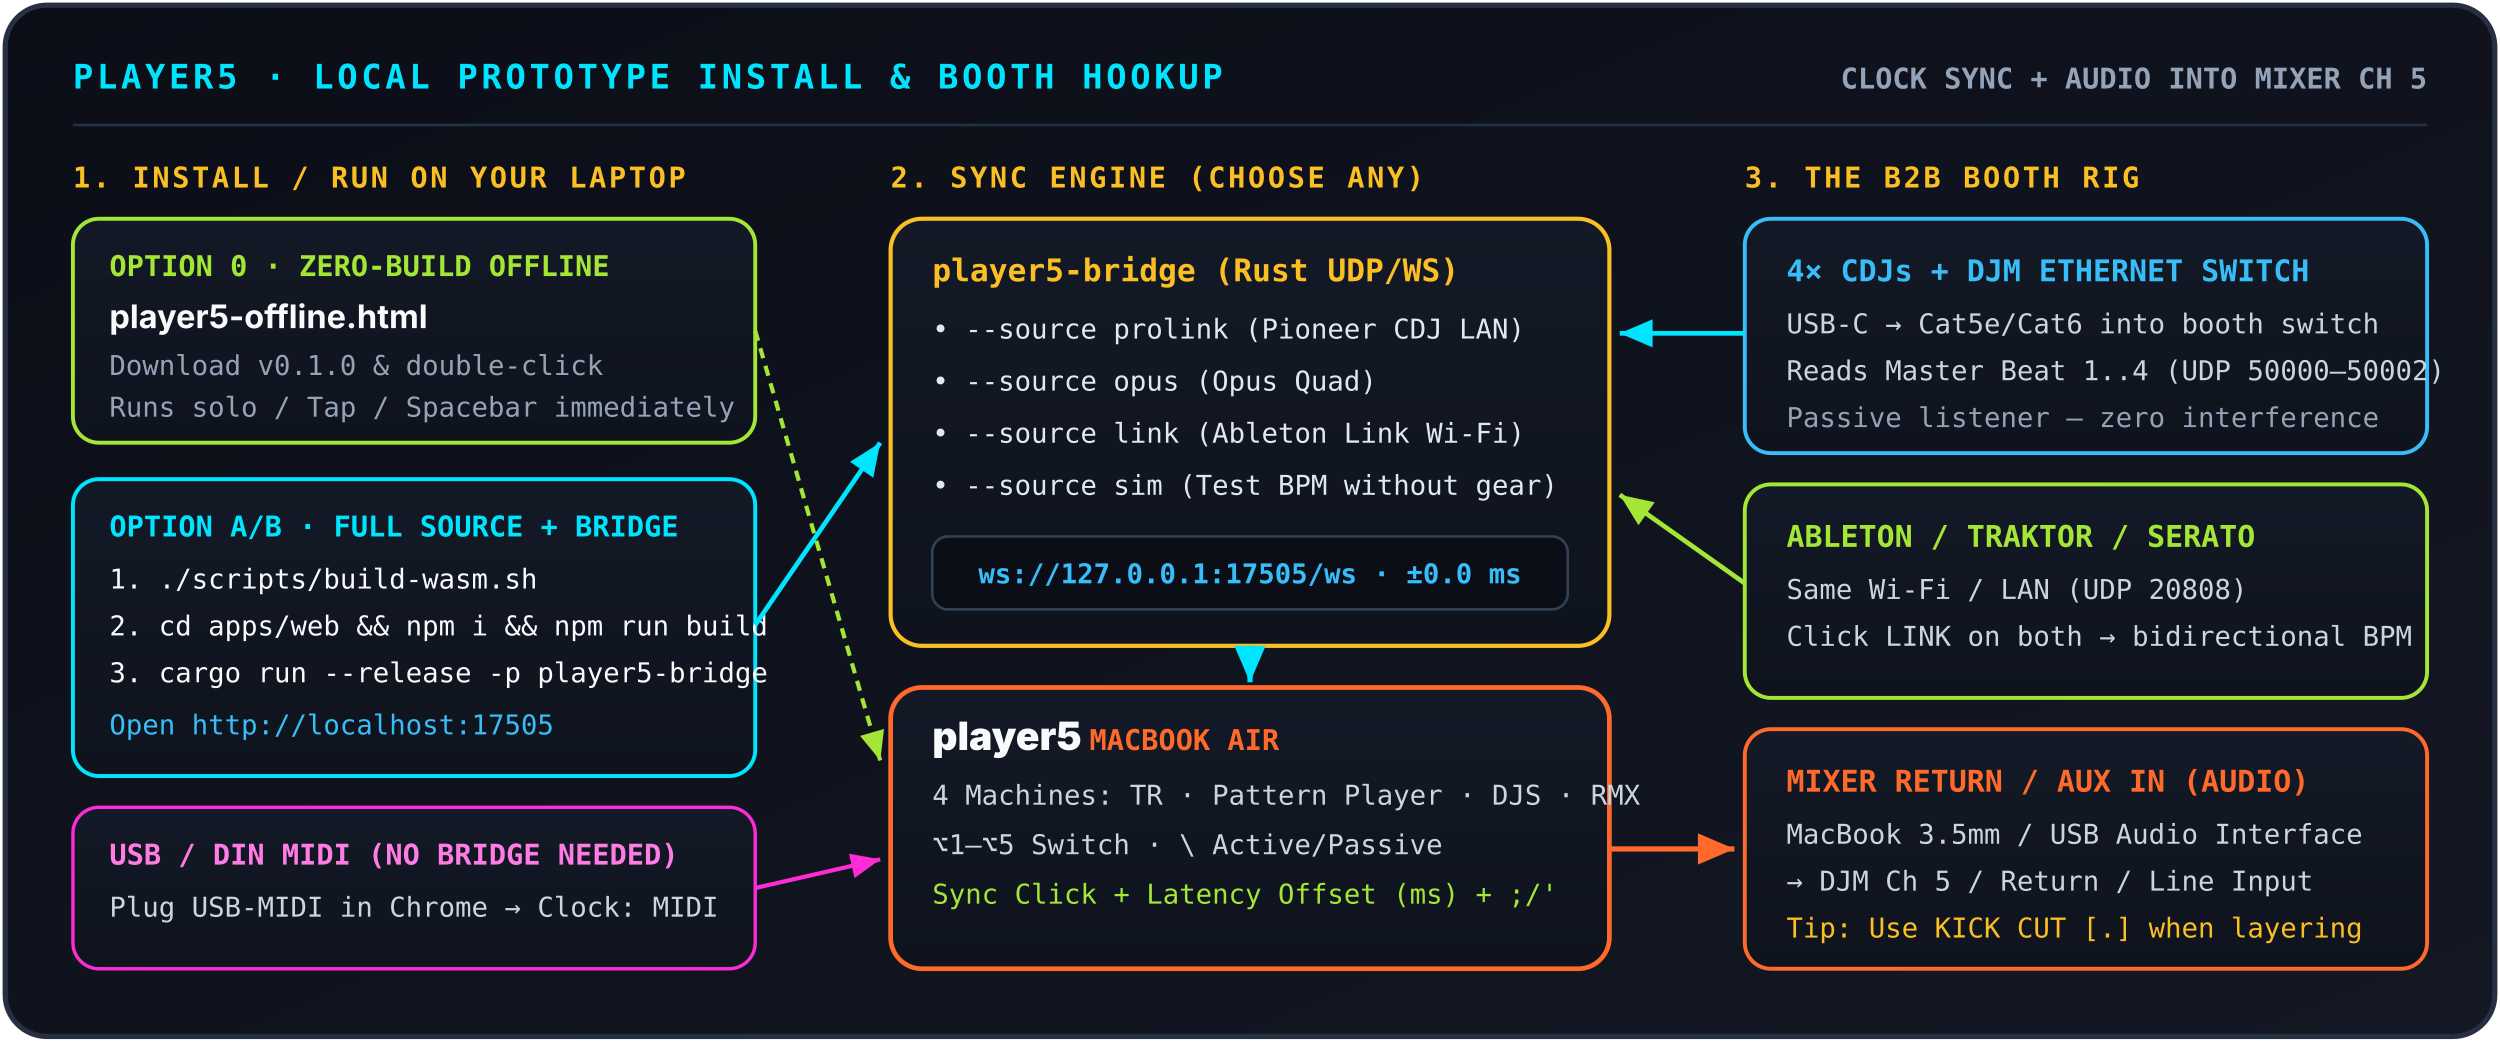
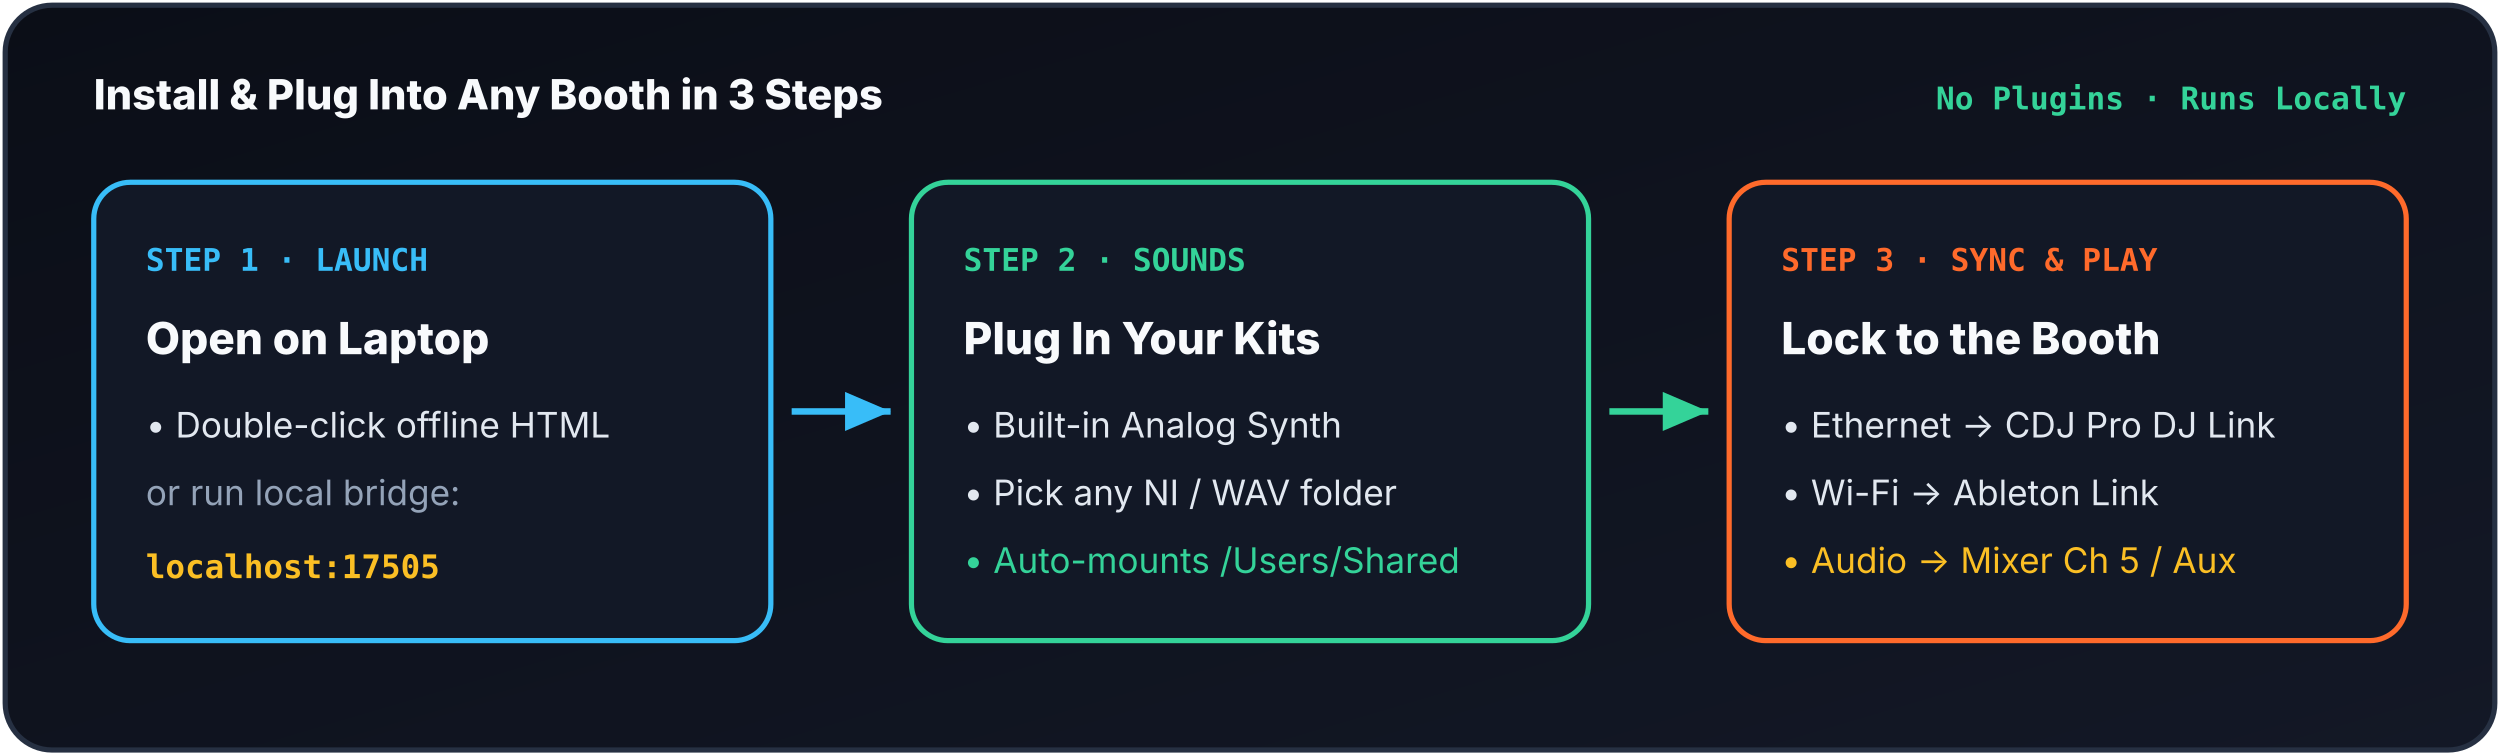
- <svg xmlns="http://www.w3.org/2000/svg" viewBox="0 0 960 400" width="960" height="400" role="img" aria-label="player5 local installation and booth sync architecture diagram">
+ <svg xmlns="http://www.w3.org/2000/svg" viewBox="0 0 960 290" width="960" height="290" role="img" aria-label="Simple 3-step install and DJ booth connection flow">
  <defs>
-     <linearGradient id="cardBg" x1="0%" y1="0%" x2="100%" y2="100%">
+     <linearGradient id="bgSt" x1="0%" y1="0%" x2="100%" y2="100%">
      <stop offset="0%" stop-color="#0b0e17" />
-       <stop offset="100%" stop-color="#141824" />
+       <stop offset="100%" stop-color="#131826" />
    </linearGradient>
-     <linearGradient id="boxDark" x1="0%" y1="0%" x2="0%" y2="100%">
-       <stop offset="0%" stop-color="#131926" />
-       <stop offset="100%" stop-color="#0e131d" />
-     </linearGradient>
-     <marker id="arrowCyan" markerWidth="8" markerHeight="8" refX="7" refY="4" orient="auto">
-       <path d="M0,1 L7,4 L0,7 Z" fill="#00e5ff" />
+     <marker id="arr" markerWidth="8" markerHeight="8" refX="7" refY="4" orient="auto">
+       <path d="M0,1 L7,4 L0,7 Z" fill="#38bdf8" />
    </marker>
-     <marker id="arrowOrange" markerWidth="8" markerHeight="8" refX="7" refY="4" orient="auto">
-       <path d="M0,1 L7,4 L0,7 Z" fill="#ff6a2b" />
-     </marker>
-     <marker id="arrowGreen" markerWidth="8" markerHeight="8" refX="7" refY="4" orient="auto">
-       <path d="M0,1 L7,4 L0,7 Z" fill="#a3e635" />
-     </marker>
-     <marker id="arrowPink" markerWidth="8" markerHeight="8" refX="7" refY="4" orient="auto">
-       <path d="M0,1 L7,4 L0,7 Z" fill="#ff2bd6" />
+     <marker id="arrG" markerWidth="8" markerHeight="8" refX="7" refY="4" orient="auto">
+       <path d="M0,1 L7,4 L0,7 Z" fill="#34d399" />
    </marker>
  </defs>
-   <rect x="2" y="2" width="956" height="396" rx="16" fill="url(#cardBg)" stroke="#263042" stroke-width="2" />
-   <text x="28" y="34" font-family="ui-monospace, SFMono-Regular, Menlo, monospace" font-size="13" font-weight="800" letter-spacing="1.4" fill="#00e5ff">PLAYER5 · LOCAL PROTOTYPE INSTALL &amp; BOOTH HOOKUP</text>
-   <text x="932" y="34" text-anchor="end" font-family="ui-monospace, SFMono-Regular, Menlo, monospace" font-size="11" font-weight="700" fill="#94a3b8">CLOCK SYNC + AUDIO INTO MIXER CH 5</text>
-   <line x1="28" y1="48" x2="932" y2="48" stroke="#243044" stroke-width="1" />
-   <text x="28" y="72" font-family="ui-monospace, SFMono-Regular, Menlo, monospace" font-size="11" font-weight="800" letter-spacing="1" fill="#fbbf24">1. INSTALL / RUN ON YOUR LAPTOP</text>
-   <rect x="28" y="84" width="262" height="86" rx="10" fill="url(#boxDark)" stroke="#a3e635" stroke-width="1.5" />
-   <text x="42" y="106" font-family="ui-monospace, SFMono-Regular, Menlo, monospace" font-size="11" font-weight="800" fill="#a3e635">OPTION 0 · ZERO-BUILD OFFLINE</text>
-   <text x="42" y="126" font-family="system-ui, -apple-system, sans-serif" font-size="12.5" font-weight="700" fill="#f8fafc">player5-offline.html</text>
-   <text x="42" y="144" font-family="ui-monospace, SFMono-Regular, Menlo, monospace" font-size="10.5" fill="#94a3b8">Download v0.1.0 &amp; double-click</text>
-   <text x="42" y="160" font-family="ui-monospace, SFMono-Regular, Menlo, monospace" font-size="10.5" fill="#94a3b8">Runs solo / Tap / Spacebar immediately</text>
-   <rect x="28" y="184" width="262" height="114" rx="10" fill="url(#boxDark)" stroke="#00e5ff" stroke-width="1.5" />
-   <text x="42" y="206" font-family="ui-monospace, SFMono-Regular, Menlo, monospace" font-size="11" font-weight="800" fill="#00e5ff">OPTION A/B · FULL SOURCE + BRIDGE</text>
-   <text x="42" y="226" font-family="ui-monospace, SFMono-Regular, Menlo, monospace" font-size="10.5" fill="#f8fafc">1. ./scripts/build-wasm.sh</text>
-   <text x="42" y="244" font-family="ui-monospace, SFMono-Regular, Menlo, monospace" font-size="10.5" fill="#f8fafc">2. cd apps/web &amp;&amp; npm i &amp;&amp; npm run build</text>
-   <text x="42" y="262" font-family="ui-monospace, SFMono-Regular, Menlo, monospace" font-size="10.5" fill="#f8fafc">3. cargo run --release -p player5-bridge</text>
-   <text x="42" y="282" font-family="ui-monospace, SFMono-Regular, Menlo, monospace" font-size="10.5" fill="#38bdf8">Open http://localhost:17505</text>
-   <rect x="28" y="310" width="262" height="62" rx="10" fill="url(#boxDark)" stroke="#ff2bd6" stroke-width="1.3" />
-   <text x="42" y="332" font-family="ui-monospace, SFMono-Regular, Menlo, monospace" font-size="11" font-weight="800" fill="#ff7ce5">USB / DIN MIDI (NO BRIDGE NEEDED)</text>
-   <text x="42" y="352" font-family="ui-monospace, SFMono-Regular, Menlo, monospace" font-size="10.5" fill="#cbd5e1">Plug USB-MIDI in Chrome → Clock: MIDI</text>
-   <text x="342" y="72" font-family="ui-monospace, SFMono-Regular, Menlo, monospace" font-size="11" font-weight="800" letter-spacing="1" fill="#fbbf24">2. SYNC ENGINE (CHOOSE ANY)</text>
-   <rect x="342" y="84" width="276" height="164" rx="12" fill="url(#boxDark)" stroke="#fbbf24" stroke-width="1.6" />
-   <text x="358" y="108" font-family="ui-monospace, SFMono-Regular, Menlo, monospace" font-size="12" font-weight="800" fill="#fbbf24">player5-bridge (Rust UDP/WS)</text>
-   <text x="358" y="130" font-family="ui-monospace, SFMono-Regular, Menlo, monospace" font-size="10.5" fill="#e2e8f0">• --source prolink   (Pioneer CDJ LAN)</text>
-   <text x="358" y="150" font-family="ui-monospace, SFMono-Regular, Menlo, monospace" font-size="10.5" fill="#e2e8f0">• --source opus      (Opus Quad)</text>
-   <text x="358" y="170" font-family="ui-monospace, SFMono-Regular, Menlo, monospace" font-size="10.5" fill="#e2e8f0">• --source link      (Ableton Link Wi-Fi)</text>
-   <text x="358" y="190" font-family="ui-monospace, SFMono-Regular, Menlo, monospace" font-size="10.5" fill="#e2e8f0">• --source sim       (Test BPM without gear)</text>
-   <rect x="358" y="206" width="244" height="28" rx="6" fill="#0b0e17" stroke="#334155" stroke-width="1" />
-   <text x="480" y="224" text-anchor="middle" font-family="ui-monospace, SFMono-Regular, Menlo, monospace" font-size="10.5" font-weight="700" fill="#38bdf8">ws://127.0.0.1:17505/ws · ±0.0 ms</text>
-   <rect x="342" y="264" width="276" height="108" rx="12" fill="url(#boxDark)" stroke="#ff6a2b" stroke-width="1.8" />
-   <text x="358" y="288" font-family="system-ui, -apple-system, sans-serif" font-size="15" font-weight="900" fill="#f8fafc">player5 <tspan font-family="ui-monospace, Menlo, monospace" font-size="11" fill="#ff6a2b">MACBOOK AIR</tspan>
+   <rect x="2" y="2" width="956" height="286" rx="18" fill="url(#bgSt)" stroke="#263042" stroke-width="2" />
+   <text x="36" y="42" font-family="system-ui, -apple-system, sans-serif" font-size="16" font-weight="800" fill="#f8fafc">
+     Install &amp; Plug Into Any Booth in 3 Steps
  </text>
-   <text x="358" y="309" font-family="ui-monospace, SFMono-Regular, Menlo, monospace" font-size="10.5" fill="#cbd5e1">4 Machines: TR · Pattern Player · DJS · RMX</text>
-   <text x="358" y="328" font-family="ui-monospace, SFMono-Regular, Menlo, monospace" font-size="10.5" fill="#cbd5e1">⌥1–⌥5 Switch · \ Active/Passive</text>
-   <text x="358" y="347" font-family="ui-monospace, SFMono-Regular, Menlo, monospace" font-size="10.5" fill="#a3e635">Sync Click + Latency Offset (ms) + ;/'</text>
-   <text x="670" y="72" font-family="ui-monospace, SFMono-Regular, Menlo, monospace" font-size="11" font-weight="800" letter-spacing="1" fill="#fbbf24">3. THE B2B BOOTH RIG</text>
-   <rect x="670" y="84" width="262" height="90" rx="10" fill="url(#boxDark)" stroke="#38bdf8" stroke-width="1.5" />
-   <text x="686" y="108" font-family="ui-monospace, SFMono-Regular, Menlo, monospace" font-size="11.5" font-weight="800" fill="#38bdf8">4× CDJs + DJM ETHERNET SWITCH</text>
-   <text x="686" y="128" font-family="ui-monospace, SFMono-Regular, Menlo, monospace" font-size="10.5" fill="#cbd5e1">USB-C → Cat5e/Cat6 into booth switch</text>
-   <text x="686" y="146" font-family="ui-monospace, SFMono-Regular, Menlo, monospace" font-size="10.5" fill="#cbd5e1">Reads Master Beat 1..4 (UDP 50000–50002)</text>
-   <text x="686" y="164" font-family="ui-monospace, SFMono-Regular, Menlo, monospace" font-size="10.5" fill="#94a3b8">Passive listener — zero interference</text>
-   <rect x="670" y="186" width="262" height="82" rx="10" fill="url(#boxDark)" stroke="#a3e635" stroke-width="1.5" />
-   <text x="686" y="210" font-family="ui-monospace, SFMono-Regular, Menlo, monospace" font-size="11.5" font-weight="800" fill="#a3e635">ABLETON / TRAKTOR / SERATO</text>
-   <text x="686" y="230" font-family="ui-monospace, SFMono-Regular, Menlo, monospace" font-size="10.5" fill="#cbd5e1">Same Wi-Fi / LAN (UDP 20808)</text>
-   <text x="686" y="248" font-family="ui-monospace, SFMono-Regular, Menlo, monospace" font-size="10.5" fill="#cbd5e1">Click LINK on both → bidirectional BPM</text>
-   <rect x="670" y="280" width="262" height="92" rx="10" fill="url(#boxDark)" stroke="#ff6a2b" stroke-width="1.5" />
-   <text x="686" y="304" font-family="ui-monospace, SFMono-Regular, Menlo, monospace" font-size="11.5" font-weight="800" fill="#ff6a2b">MIXER RETURN / AUX IN (AUDIO)</text>
-   <text x="686" y="324" font-family="ui-monospace, SFMono-Regular, Menlo, monospace" font-size="10.5" fill="#cbd5e1">MacBook 3.5mm / USB Audio Interface</text>
-   <text x="686" y="342" font-family="ui-monospace, SFMono-Regular, Menlo, monospace" font-size="10.5" fill="#cbd5e1">→ DJM Ch 5 / Return / Line Input</text>
-   <text x="686" y="360" font-family="ui-monospace, SFMono-Regular, Menlo, monospace" font-size="10.5" fill="#fbbf24">Tip: Use KICK CUT [.] when layering</text>
-   <line x1="290" y1="127" x2="338" y2="292" stroke="#a3e635" stroke-width="1.6" stroke-dasharray="4 3" marker-end="url(#arrowGreen)" />
-   <line x1="290" y1="240" x2="338" y2="170" stroke="#00e5ff" stroke-width="1.8" marker-end="url(#arrowCyan)" />
-   <line x1="290" y1="341" x2="338" y2="330" stroke="#ff2bd6" stroke-width="1.6" marker-end="url(#arrowPink)" />
-   <line x1="480" y1="248" x2="480" y2="262" stroke="#00e5ff" stroke-width="2" marker-end="url(#arrowCyan)" />
-   <line x1="670" y1="128" x2="622" y2="128" stroke="#00e5ff" stroke-width="1.8" marker-end="url(#arrowCyan)" />
-   <line x1="670" y1="224" x2="622" y2="190" stroke="#a3e635" stroke-width="1.8" marker-end="url(#arrowGreen)" />
-   <line x1="618" y1="326" x2="666" y2="326" stroke="#ff6a2b" stroke-width="2" marker-end="url(#arrowOrange)" />
+   <text x="924" y="42" text-anchor="end" font-family="ui-monospace, Menlo, monospace" font-size="12" font-weight="700" fill="#34d399">
+     No Plugins · Runs Locally
+   </text>
+   <g transform="translate(36, 70)">
+     <rect width="260" height="176" rx="14" fill="#121826" stroke="#38bdf8" stroke-width="2" />
+     <text x="20" y="34" font-family="ui-monospace, Menlo, monospace" font-size="12" font-weight="800" fill="#38bdf8">STEP 1 · LAUNCH</text>
+     <text x="20" y="66" font-family="system-ui, -apple-system, sans-serif" font-size="17" font-weight="800" fill="#f8fafc">Open on Laptop</text>
+     <text x="20" y="98" font-family="system-ui, -apple-system, sans-serif" font-size="13.5" fill="#e2e8f0">• Double-click offline HTML</text>
+     <text x="20" y="124" font-family="system-ui, -apple-system, sans-serif" font-size="13.5" fill="#94a3b8">  or run local bridge:</text>
+     <text x="20" y="152" font-family="ui-monospace, Menlo, monospace" font-size="12.5" font-weight="700" fill="#fbbf24">localhost:17505</text>
+   </g>
+   <line x1="304" y1="158" x2="342" y2="158" stroke="#38bdf8" stroke-width="2.5" marker-end="url(#arr)" />
+   <g transform="translate(350, 70)">
+     <rect width="260" height="176" rx="14" fill="#121826" stroke="#34d399" stroke-width="2" />
+     <text x="20" y="34" font-family="ui-monospace, Menlo, monospace" font-size="12" font-weight="800" fill="#34d399">STEP 2 · SOUNDS</text>
+     <text x="20" y="66" font-family="system-ui, -apple-system, sans-serif" font-size="17" font-weight="800" fill="#f8fafc">Plug In Your Kits</text>
+     <text x="20" y="98" font-family="system-ui, -apple-system, sans-serif" font-size="13.5" fill="#e2e8f0">• Built-in Analog Synth</text>
+     <text x="20" y="124" font-family="system-ui, -apple-system, sans-serif" font-size="13.5" fill="#e2e8f0">• Pick any NI / WAV folder</text>
+     <text x="20" y="150" font-family="system-ui, -apple-system, sans-serif" font-size="13.5" fill="#34d399">• Auto-mounts /Users/Shared</text>
+   </g>
+   <line x1="618" y1="158" x2="656" y2="158" stroke="#34d399" stroke-width="2.5" marker-end="url(#arrG)" />
+   <g transform="translate(664, 70)">
+     <rect width="260" height="176" rx="14" fill="#121826" stroke="#ff6a2b" stroke-width="2" />
+     <text x="20" y="34" font-family="ui-monospace, Menlo, monospace" font-size="12" font-weight="800" fill="#ff6a2b">STEP 3 · SYNC &amp; PLAY</text>
+     <text x="20" y="66" font-family="system-ui, -apple-system, sans-serif" font-size="17" font-weight="800" fill="#f8fafc">Lock to the Booth</text>
+     <text x="20" y="98" font-family="system-ui, -apple-system, sans-serif" font-size="13.5" fill="#e2e8f0">• Ethernet → CDJ Pro DJ Link</text>
+     <text x="20" y="124" font-family="system-ui, -apple-system, sans-serif" font-size="13.5" fill="#e2e8f0">• Wi-Fi → Ableton Link</text>
+     <text x="20" y="150" font-family="system-ui, -apple-system, sans-serif" font-size="13.5" fill="#fbbf24">• Audio → Mixer Ch 5 / Aux</text>
+   </g>
</svg>
